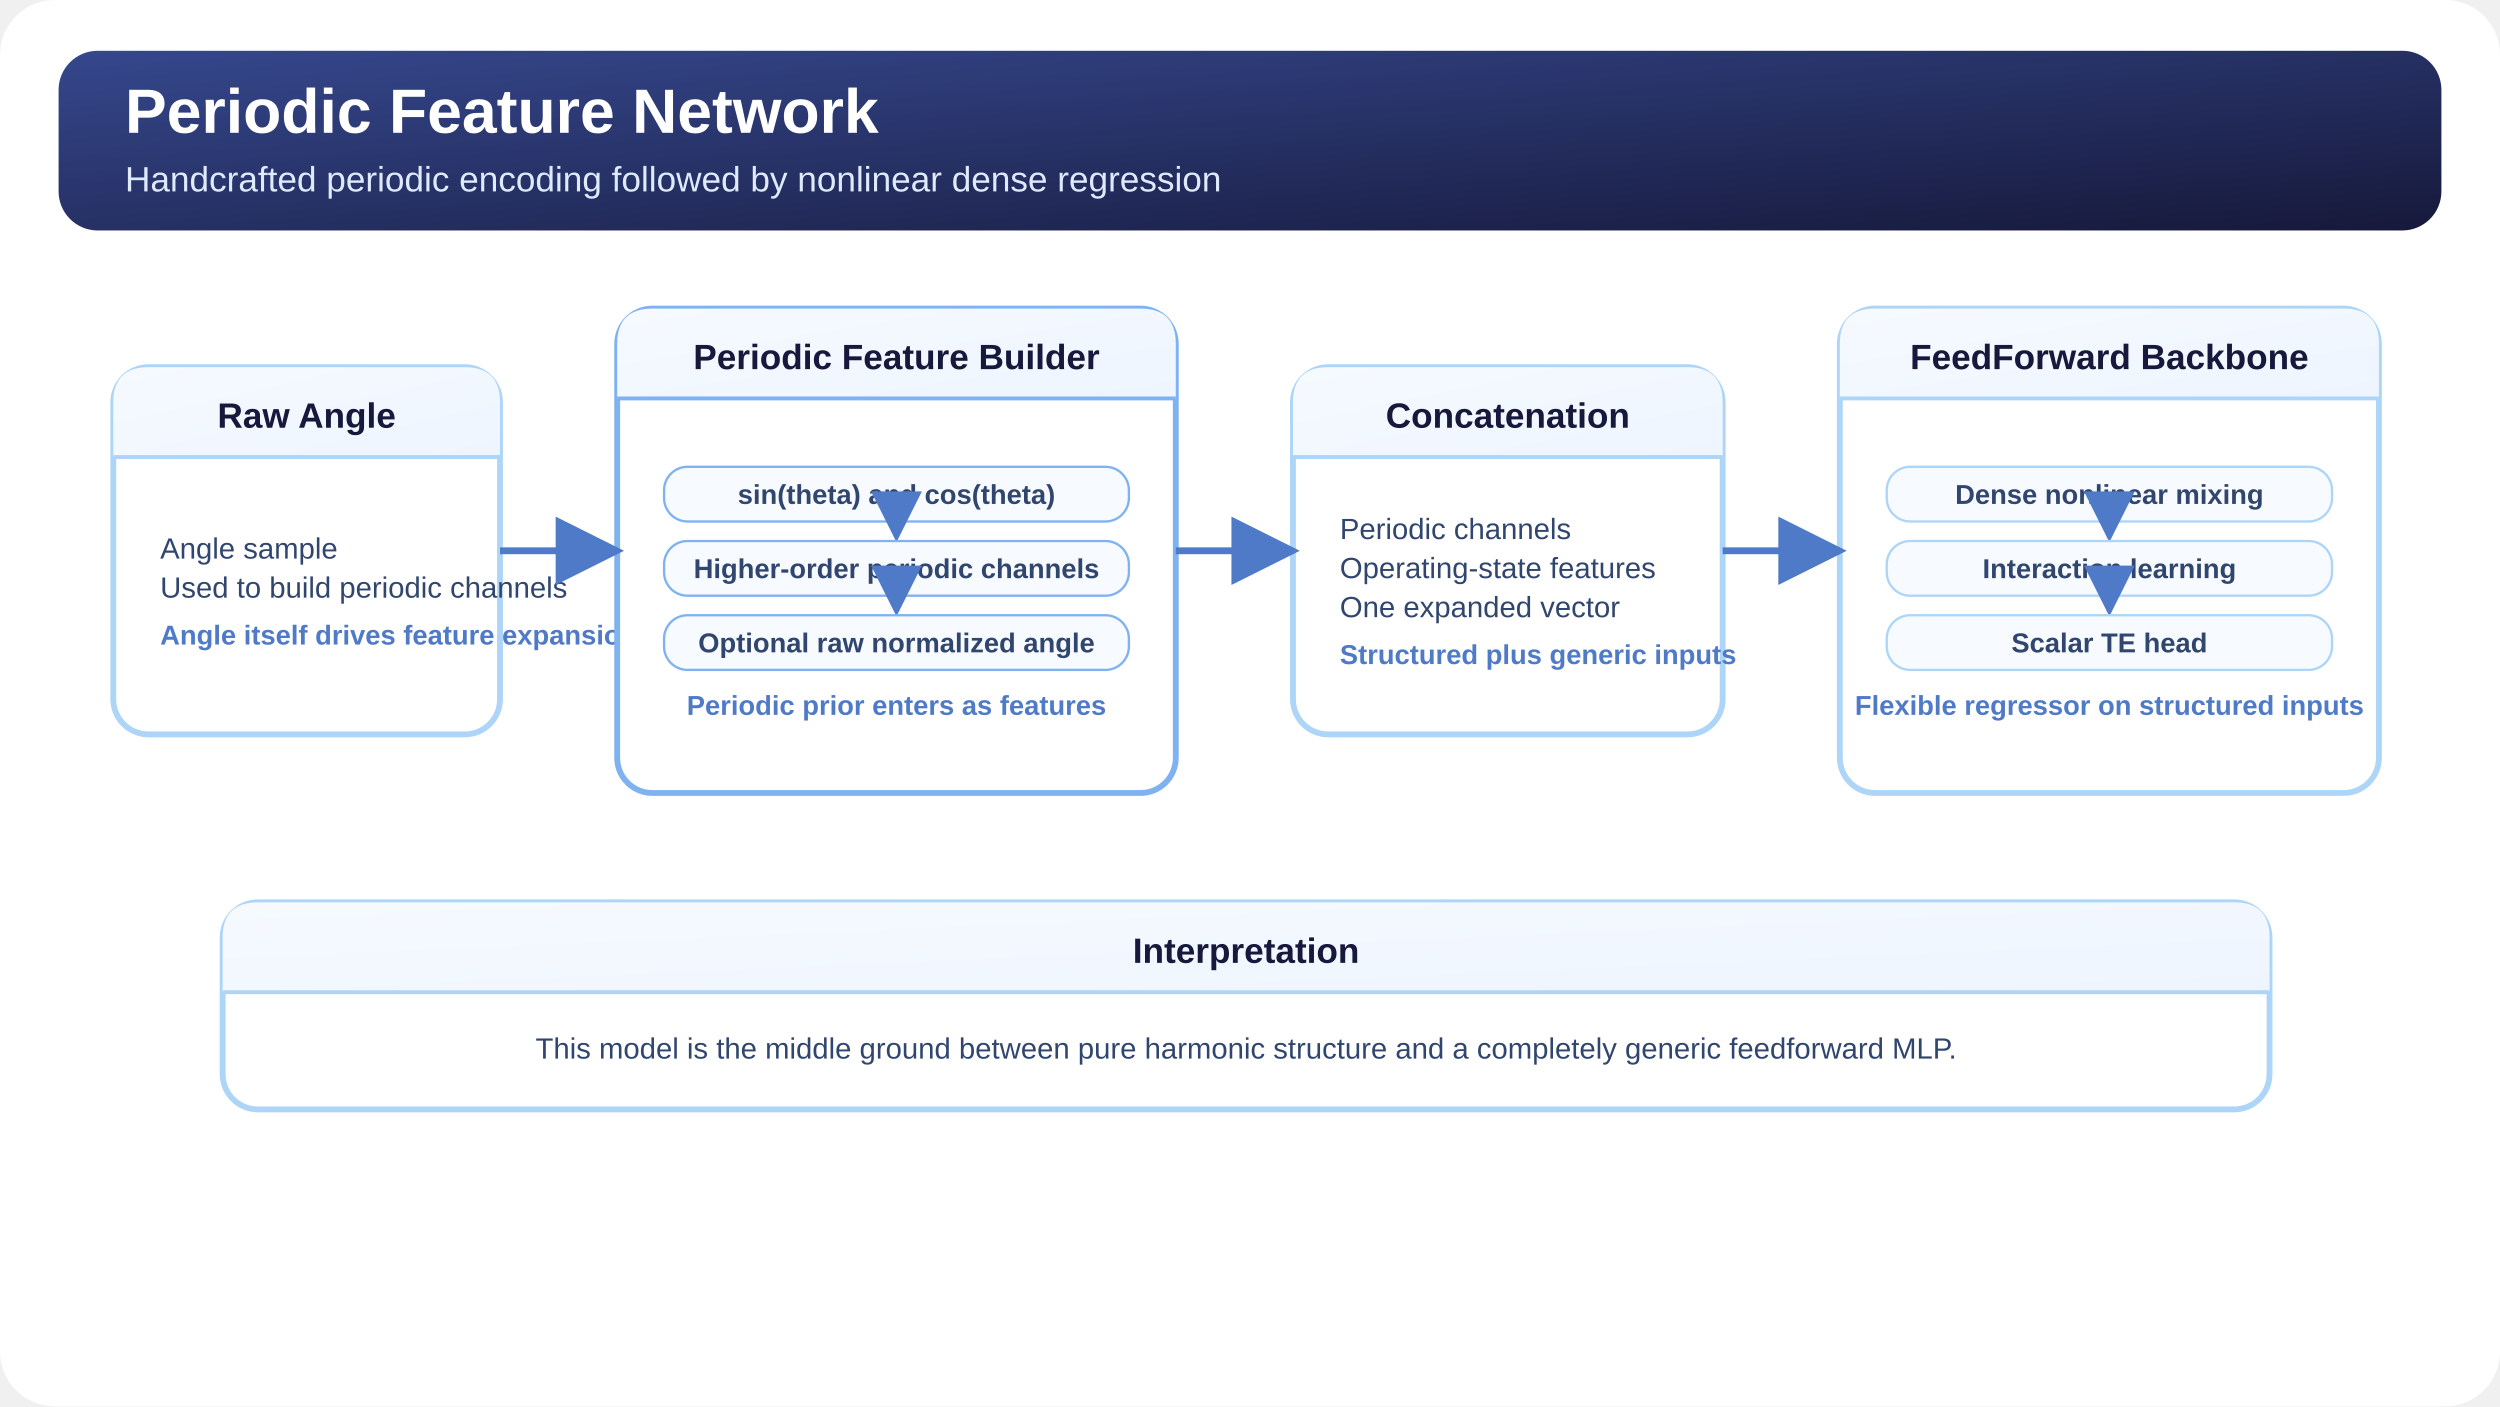
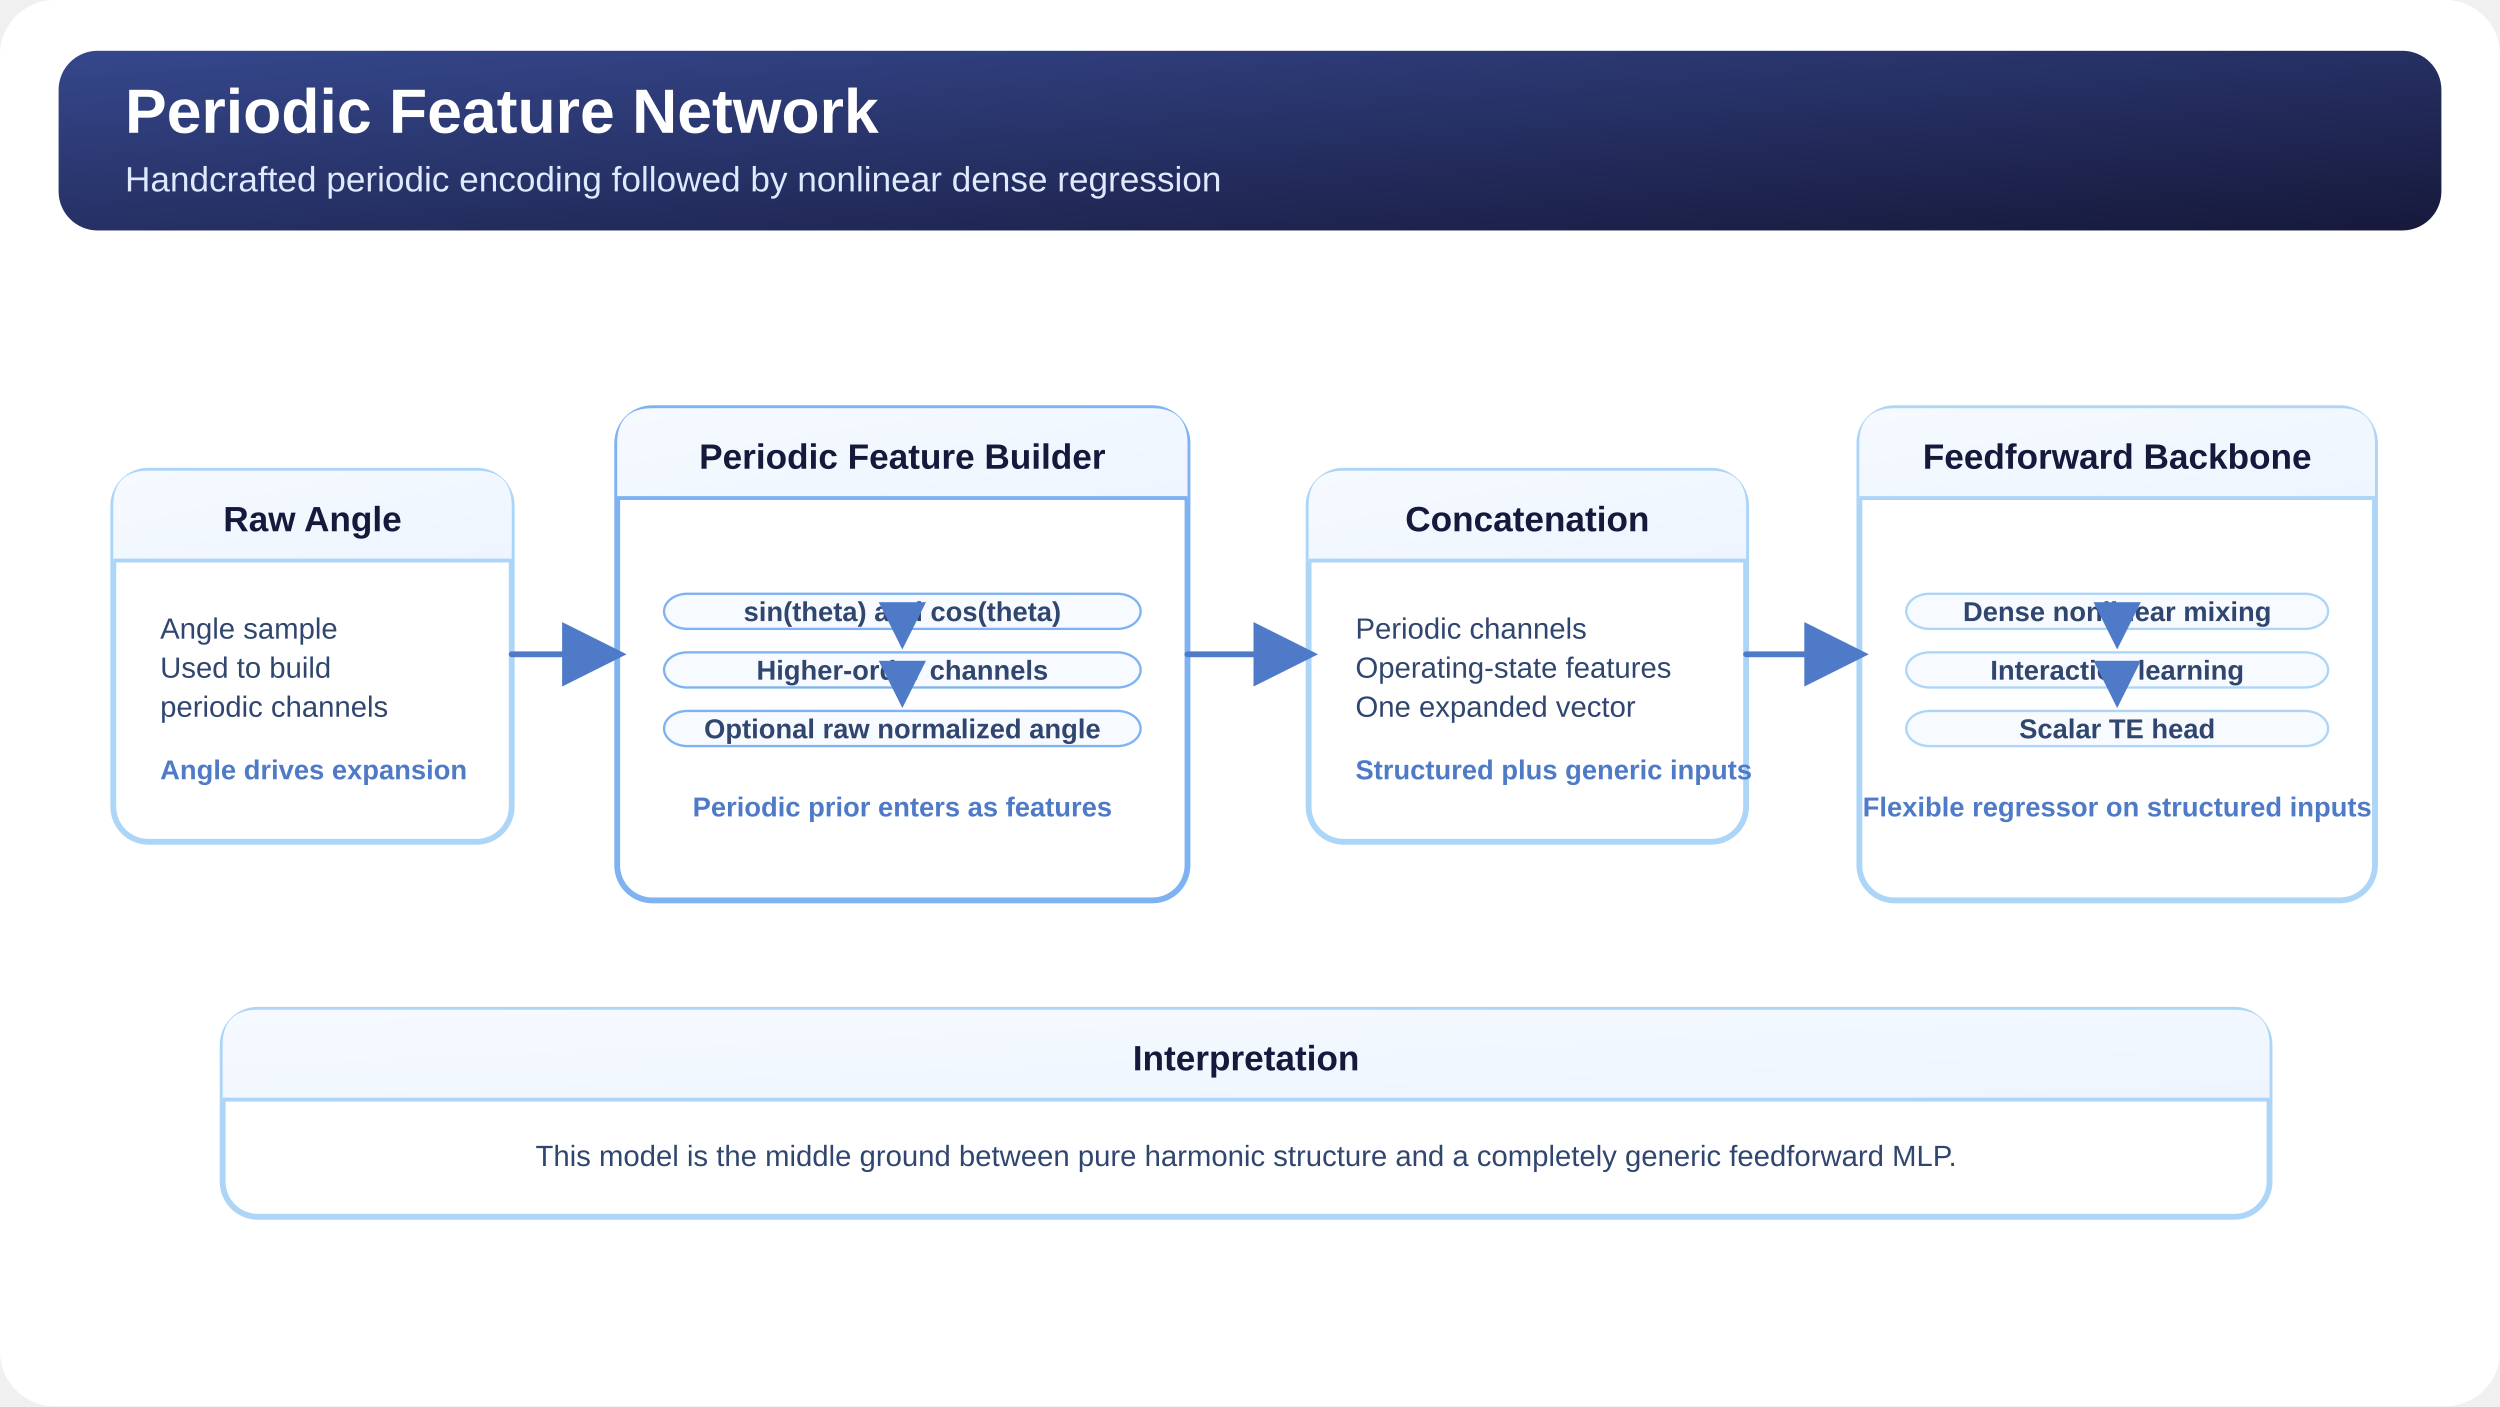
<svg xmlns="http://www.w3.org/2000/svg" width="1280" height="720" viewBox="0 0 1280 720" role="img" aria-labelledby="title desc">
  <defs>
    <linearGradient id="canvas_header" x1="0" y1="0" x2="1" y2="1">
      <stop offset="0%" stop-color="#35478C" />
      <stop offset="100%" stop-color="#16193B" />
    </linearGradient>
    <linearGradient id="card_header" x1="0" y1="0" x2="1" y2="1">
      <stop offset="0%" stop-color="#F6FAFF" />
      <stop offset="100%" stop-color="#EEF5FF" />
    </linearGradient>
-     <marker id="arrow_head" markerWidth="10" markerHeight="10" refX="9" refY="5" orient="auto" markerUnits="strokeWidth">
-       <path d="M0,0 L10,5 L0,10 Z" fill="#4E7AC7" />
+     <marker id="arrow_head" markerWidth="11" markerHeight="11" refX="9.4" refY="5.5" orient="auto" markerUnits="strokeWidth">
+       <path d="M0,0 L11,5.5 L0,11 Z" fill="#4E7AC7" />
    </marker>
    <style>
      .canvas-title { font: 700 32px 'Segoe UI', Arial, sans-serif; fill: #ffffff; }
      .canvas-subtitle { font: 500 18px 'Segoe UI', Arial, sans-serif; fill: #dfeaff; }
      .card-title { font: 700 18px 'Segoe UI', Arial, sans-serif; fill: #16193B; }
      .card-text { font: 500 15px 'Segoe UI', Arial, sans-serif; fill: #31466E; }
      .card-note { font: 600 14px 'Segoe UI', Arial, sans-serif; fill: #4E7AC7; }
      .label { font: 700 16px 'Segoe UI', Arial, sans-serif; fill: #16193B; }
      .tiny { font: 600 14px 'Segoe UI', Arial, sans-serif; fill: #4E7AC7; }
      .node-label { font: 700 12px 'Segoe UI', Arial, sans-serif; fill: #16193B; }
      .node-small-label { font: 700 11px 'Segoe UI', Arial, sans-serif; fill: #16193B; }
      .flow-row-text { font: 600 14px 'Segoe UI', Arial, sans-serif; fill: #31466E; }
    </style>
  </defs>
  <rect x="0" y="0" width="1280" height="720" rx="28" fill="#FFFFFF" />
  <rect x="30" y="26" width="1220" height="92" rx="20" fill="url(#canvas_header)" />
  <text x="64" y="68" class="canvas-title">Periodic Feature Network</text>
  <text x="64" y="98" class="canvas-subtitle">Handcrafted periodic encoding followed by nonlinear dense regression</text>
-   <rect x="58" y="188" width="198" height="188" rx="18" fill="#FFFFFF" stroke="#ADD5F7" stroke-width="3" />
-   <path d="M76, 188 H238 Q256, 188 256, 206 V234 H58 V206 Q58, 188 76, 188 Z" fill="url(#card_header)" />
-   <line x1="58" y1="234" x2="256" y2="234" stroke="#ADD5F7" stroke-width="2" />
-   <text x="157" y="219" text-anchor="middle" class="card-title">Raw Angle</text>
-   <text x="82" y="286.0" text-anchor="start" class="card-text">Angle sample</text>
-   <text x="82" y="306.0" text-anchor="start" class="card-text">Used to build periodic channels</text>
-   <text x="82" y="330.0" text-anchor="start" class="card-note">Angle itself drives feature expansion</text>
-   <rect x="316" y="158" width="286" height="248" rx="18" fill="#FFFFFF" stroke="#7FB2F0" stroke-width="3" />
-   <path d="M334, 158 H584 Q602, 158 602, 176 V204 H316 V176 Q316, 158 334, 158 Z" fill="url(#card_header)" />
-   <line x1="316" y1="204" x2="602" y2="204" stroke="#7FB2F0" stroke-width="2" />
-   <text x="459.0" y="189" text-anchor="middle" class="card-title">Periodic Feature Builder</text>
-   <rect x="340" y="239.0" width="238" height="28" rx="12" fill="#F7FBFF" stroke="#7FB2F0" stroke-width="1.2" />
-   <text x="459.0" y="258.0" text-anchor="middle" class="flow-row-text">sin(theta) and cos(theta)</text>
-   <line x1="459.0" y1="269.0" x2="459.0" y2="275.0" stroke="#4E7AC7" stroke-width="2.6" marker-end="url(#arrow_head)" />
-   <rect x="340" y="277.0" width="238" height="28" rx="12" fill="#F7FBFF" stroke="#7FB2F0" stroke-width="1.2" />
-   <text x="459.0" y="296.0" text-anchor="middle" class="flow-row-text">Higher-order periodic channels</text>
-   <line x1="459.0" y1="307.0" x2="459.0" y2="313.0" stroke="#4E7AC7" stroke-width="2.6" marker-end="url(#arrow_head)" />
-   <rect x="340" y="315.0" width="238" height="28" rx="12" fill="#F7FBFF" stroke="#7FB2F0" stroke-width="1.2" />
-   <text x="459.0" y="334.0" text-anchor="middle" class="flow-row-text">Optional raw normalized angle</text>
-   <text x="459.0" y="366.0" text-anchor="middle" class="card-note">Periodic prior enters as features</text>
-   <rect x="662" y="188" width="220" height="188" rx="18" fill="#FFFFFF" stroke="#ADD5F7" stroke-width="3" />
-   <path d="M680, 188 H864 Q882, 188 882, 206 V234 H662 V206 Q662, 188 680, 188 Z" fill="url(#card_header)" />
-   <line x1="662" y1="234" x2="882" y2="234" stroke="#ADD5F7" stroke-width="2" />
-   <text x="772" y="219" text-anchor="middle" class="card-title">Concatenation</text>
-   <text x="686" y="276.0" text-anchor="start" class="card-text">Periodic channels</text>
-   <text x="686" y="296.0" text-anchor="start" class="card-text">Operating-state features</text>
-   <text x="686" y="316.0" text-anchor="start" class="card-text">One expanded vector</text>
-   <text x="686" y="340.0" text-anchor="start" class="card-note">Structured plus generic inputs</text>
-   <rect x="942" y="158" width="276" height="248" rx="18" fill="#FFFFFF" stroke="#ADD5F7" stroke-width="3" />
-   <path d="M960, 158 H1200 Q1218, 158 1218, 176 V204 H942 V176 Q942, 158 960, 158 Z" fill="url(#card_header)" />
-   <line x1="942" y1="204" x2="1218" y2="204" stroke="#ADD5F7" stroke-width="2" />
-   <text x="1080.0" y="189" text-anchor="middle" class="card-title">FeedForward Backbone</text>
-   <rect x="966" y="239.0" width="228" height="28" rx="12" fill="#F7FBFF" stroke="#ADD5F7" stroke-width="1.2" />
-   <text x="1080.0" y="258.0" text-anchor="middle" class="flow-row-text">Dense nonlinear mixing</text>
-   <line x1="1080.0" y1="269.0" x2="1080.0" y2="275.0" stroke="#4E7AC7" stroke-width="2.6" marker-end="url(#arrow_head)" />
-   <rect x="966" y="277.0" width="228" height="28" rx="12" fill="#F7FBFF" stroke="#ADD5F7" stroke-width="1.2" />
-   <text x="1080.0" y="296.0" text-anchor="middle" class="flow-row-text">Interaction learning</text>
-   <line x1="1080.0" y1="307.0" x2="1080.0" y2="313.0" stroke="#4E7AC7" stroke-width="2.6" marker-end="url(#arrow_head)" />
-   <rect x="966" y="315.0" width="228" height="28" rx="12" fill="#F7FBFF" stroke="#ADD5F7" stroke-width="1.2" />
-   <text x="1080.0" y="334.0" text-anchor="middle" class="flow-row-text">Scalar TE head</text>
-   <text x="1080.0" y="366.0" text-anchor="middle" class="card-note">Flexible regressor on structured inputs</text>
-   <line x1="256.0" y1="282.0" x2="316.0" y2="282.0" stroke="#4E7AC7" stroke-width="3.5" marker-end="url(#arrow_head)" />
-   <line x1="602.0" y1="282.0" x2="662.0" y2="282.0" stroke="#4E7AC7" stroke-width="3.5" marker-end="url(#arrow_head)" />
-   <line x1="882.0" y1="282.0" x2="942.0" y2="282.0" stroke="#4E7AC7" stroke-width="3.5" marker-end="url(#arrow_head)" />
-   <rect x="114" y="462" width="1048" height="106" rx="18" fill="#FFFFFF" stroke="#ADD5F7" stroke-width="3" />
-   <path d="M132, 462 H1144 Q1162, 462 1162, 480 V508 H114 V480 Q114, 462 132, 462 Z" fill="url(#card_header)" />
-   <line x1="114" y1="508" x2="1162" y2="508" stroke="#ADD5F7" stroke-width="2" />
-   <text x="638" y="493" text-anchor="middle" class="card-title">Interpretation</text>
-   <text x="638" y="542.0" text-anchor="middle" class="card-text">This model is the middle ground between pure harmonic structure and a completely generic feedforward MLP.</text>
+   <g transform="translate(0,53.0)">
+     <rect x="58" y="188" width="204" height="190" rx="18" fill="#FFFFFF" stroke="#ADD5F7" stroke-width="3" />
+     <path d="M76, 188 H244 Q262, 188 262, 206 V234 H58 V206 Q58, 188 76, 188 Z" fill="url(#card_header)" />
+     <line x1="58" y1="234" x2="262" y2="234" stroke="#ADD5F7" stroke-width="2" />
+     <text x="160" y="219" text-anchor="middle" class="card-title">Raw Angle</text>
+     <text x="82.0" y="274.0" text-anchor="start" class="card-text">Angle sample</text>
+     <text x="82.0" y="294.0" text-anchor="start" class="card-text">Used to build</text>
+     <text x="82.0" y="314.0" text-anchor="start" class="card-text">periodic channels</text>
+     <text x="82.0" y="346.0" text-anchor="start" class="card-note">Angle drives expansion</text>
+     <rect x="316" y="156" width="292" height="252" rx="18" fill="#FFFFFF" stroke="#7FB2F0" stroke-width="3" />
+     <path d="M334, 156 H590 Q608, 156 608, 174 V202 H316 V174 Q316, 156 334, 156 Z" fill="url(#card_header)" />
+     <line x1="316" y1="202" x2="608" y2="202" stroke="#7FB2F0" stroke-width="2" />
+     <text x="462.0" y="187" text-anchor="middle" class="card-title">Periodic Feature Builder</text>
+     <rect x="340" y="251.0" width="244" height="18" rx="12" fill="#F7FBFF" stroke="#7FB2F0" stroke-width="1.2" />
+     <text x="462.0" y="265.0" text-anchor="middle" class="flow-row-text">sin(theta) and cos(theta)</text>
+     <line x1="462.0" y1="272.0" x2="462.0" y2="276.0" stroke="#4E7AC7" stroke-width="2.2" stroke-linecap="round" marker-end="url(#arrow_head)" />
+     <rect x="340" y="281.0" width="244" height="18" rx="12" fill="#F7FBFF" stroke="#7FB2F0" stroke-width="1.2" />
+     <text x="462.0" y="295.0" text-anchor="middle" class="flow-row-text">Higher-order channels</text>
+     <line x1="462.0" y1="302.0" x2="462.0" y2="306.0" stroke="#4E7AC7" stroke-width="2.2" stroke-linecap="round" marker-end="url(#arrow_head)" />
+     <rect x="340" y="311.0" width="244" height="18" rx="12" fill="#F7FBFF" stroke="#7FB2F0" stroke-width="1.2" />
+     <text x="462.0" y="325.0" text-anchor="middle" class="flow-row-text">Optional raw normalized angle</text>
+     <text x="462.0" y="365.0" text-anchor="middle" class="card-note">Periodic prior enters as features</text>
+     <rect x="670" y="188" width="224" height="190" rx="18" fill="#FFFFFF" stroke="#ADD5F7" stroke-width="3" />
+     <path d="M688, 188 H876 Q894, 188 894, 206 V234 H670 V206 Q670, 188 688, 188 Z" fill="url(#card_header)" />
+     <line x1="670" y1="234" x2="894" y2="234" stroke="#ADD5F7" stroke-width="2" />
+     <text x="782" y="219" text-anchor="middle" class="card-title">Concatenation</text>
+     <text x="694.0" y="274.0" text-anchor="start" class="card-text">Periodic channels</text>
+     <text x="694.0" y="294.0" text-anchor="start" class="card-text">Operating-state features</text>
+     <text x="694.0" y="314.0" text-anchor="start" class="card-text">One expanded vector</text>
+     <text x="694.0" y="346.0" text-anchor="start" class="card-note">Structured plus generic inputs</text>
+     <rect x="952" y="156" width="264" height="252" rx="18" fill="#FFFFFF" stroke="#ADD5F7" stroke-width="3" />
+     <path d="M970, 156 H1198 Q1216, 156 1216, 174 V202 H952 V174 Q952, 156 970, 156 Z" fill="url(#card_header)" />
+     <line x1="952" y1="202" x2="1216" y2="202" stroke="#ADD5F7" stroke-width="2" />
+     <text x="1084.0" y="187" text-anchor="middle" class="card-title">Feedforward Backbone</text>
+     <rect x="976" y="251.0" width="216" height="18" rx="12" fill="#F7FBFF" stroke="#ADD5F7" stroke-width="1.2" />
+     <text x="1084.0" y="265.0" text-anchor="middle" class="flow-row-text">Dense nonlinear mixing</text>
+     <line x1="1084.0" y1="272.0" x2="1084.0" y2="276.0" stroke="#4E7AC7" stroke-width="2.2" stroke-linecap="round" marker-end="url(#arrow_head)" />
+     <rect x="976" y="281.0" width="216" height="18" rx="12" fill="#F7FBFF" stroke="#ADD5F7" stroke-width="1.2" />
+     <text x="1084.0" y="295.0" text-anchor="middle" class="flow-row-text">Interaction learning</text>
+     <line x1="1084.0" y1="302.0" x2="1084.0" y2="306.0" stroke="#4E7AC7" stroke-width="2.2" stroke-linecap="round" marker-end="url(#arrow_head)" />
+     <rect x="976" y="311.0" width="216" height="18" rx="12" fill="#F7FBFF" stroke="#ADD5F7" stroke-width="1.2" />
+     <text x="1084.0" y="325.0" text-anchor="middle" class="flow-row-text">Scalar TE head</text>
+     <text x="1084.0" y="365.0" text-anchor="middle" class="card-note">Flexible regressor on structured inputs</text>
+     <line x1="262.0" y1="282.0" x2="316.0" y2="282.0" stroke="#4E7AC7" stroke-width="3.0" stroke-linecap="round" marker-end="url(#arrow_head)" />
+     <line x1="608.0" y1="282.0" x2="670.0" y2="282.0" stroke="#4E7AC7" stroke-width="3.0" stroke-linecap="round" marker-end="url(#arrow_head)" />
+     <line x1="894.0" y1="282.0" x2="952.0" y2="282.0" stroke="#4E7AC7" stroke-width="3.0" stroke-linecap="round" marker-end="url(#arrow_head)" />
+     <rect x="114" y="464" width="1048" height="106" rx="18" fill="#FFFFFF" stroke="#ADD5F7" stroke-width="3" />
+     <path d="M132, 464 H1144 Q1162, 464 1162, 482 V510 H114 V482 Q114, 464 132, 464 Z" fill="url(#card_header)" />
+     <line x1="114" y1="510" x2="1162" y2="510" stroke="#ADD5F7" stroke-width="2" />
+     <text x="638" y="495" text-anchor="middle" class="card-title">Interpretation</text>
+     <text x="638.0" y="544.0" text-anchor="middle" class="card-text">This model is the middle ground between pure harmonic structure and a completely generic feedforward MLP.</text>
+   </g>
</svg>
